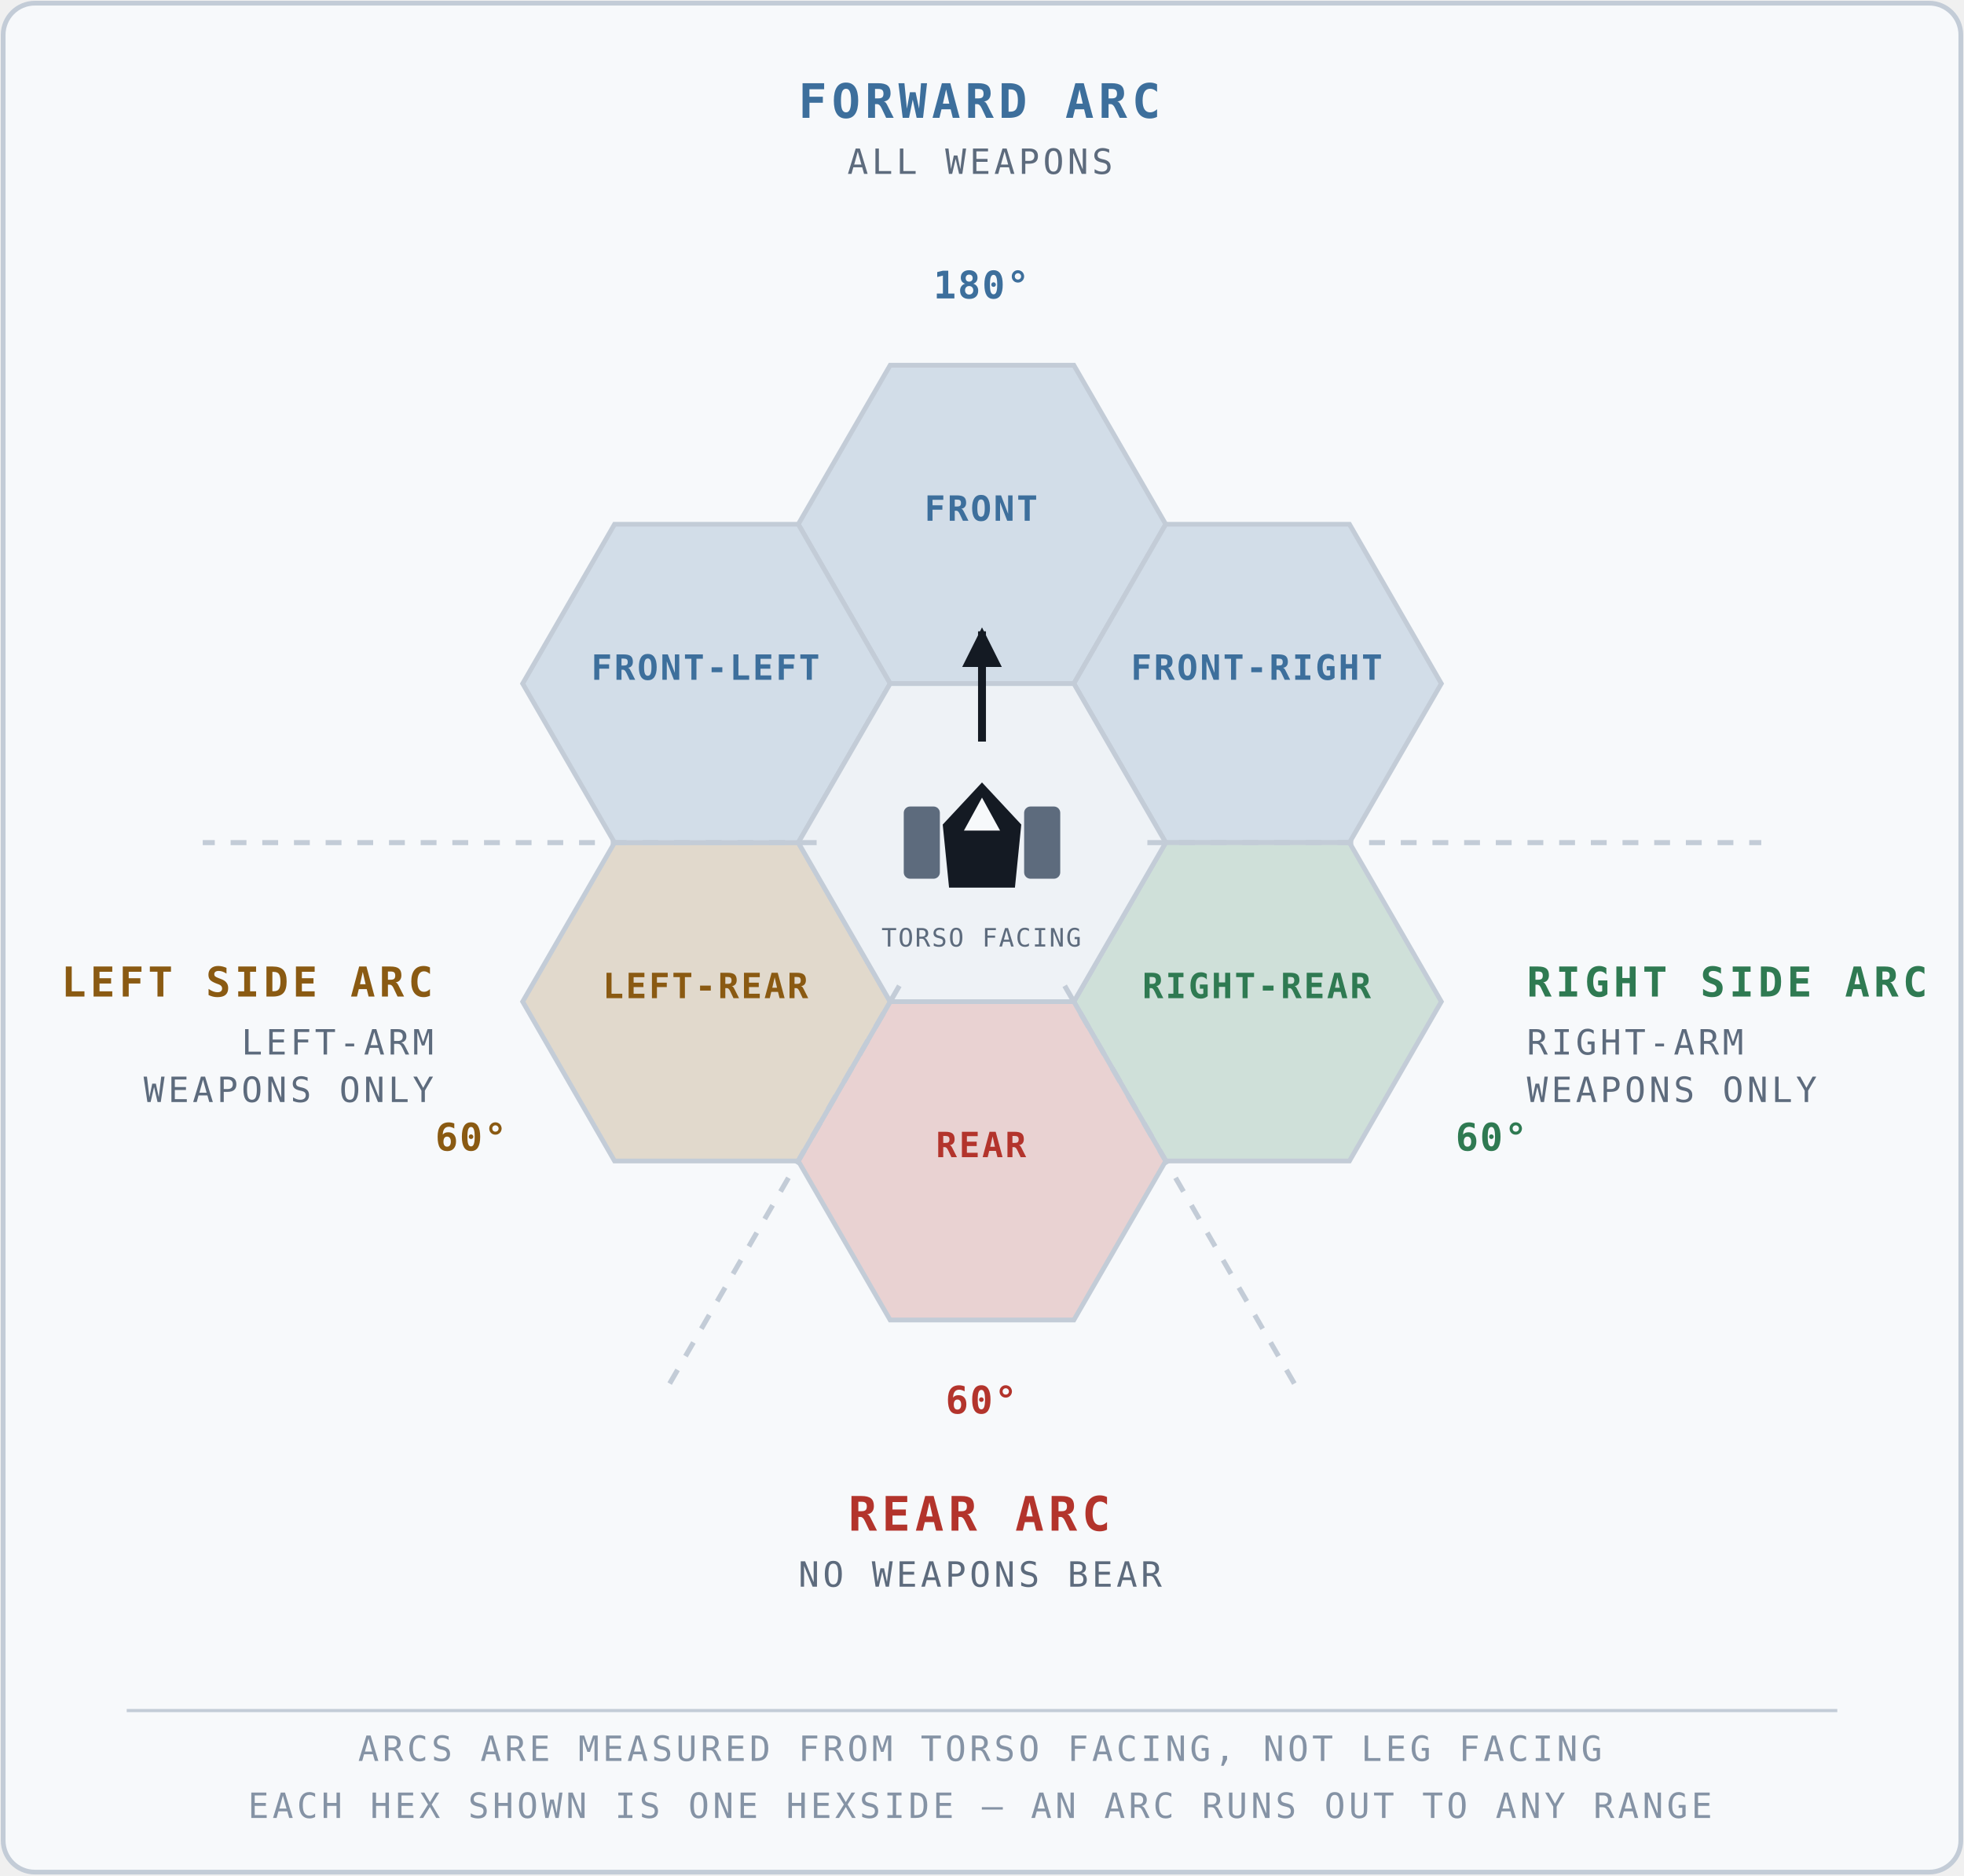
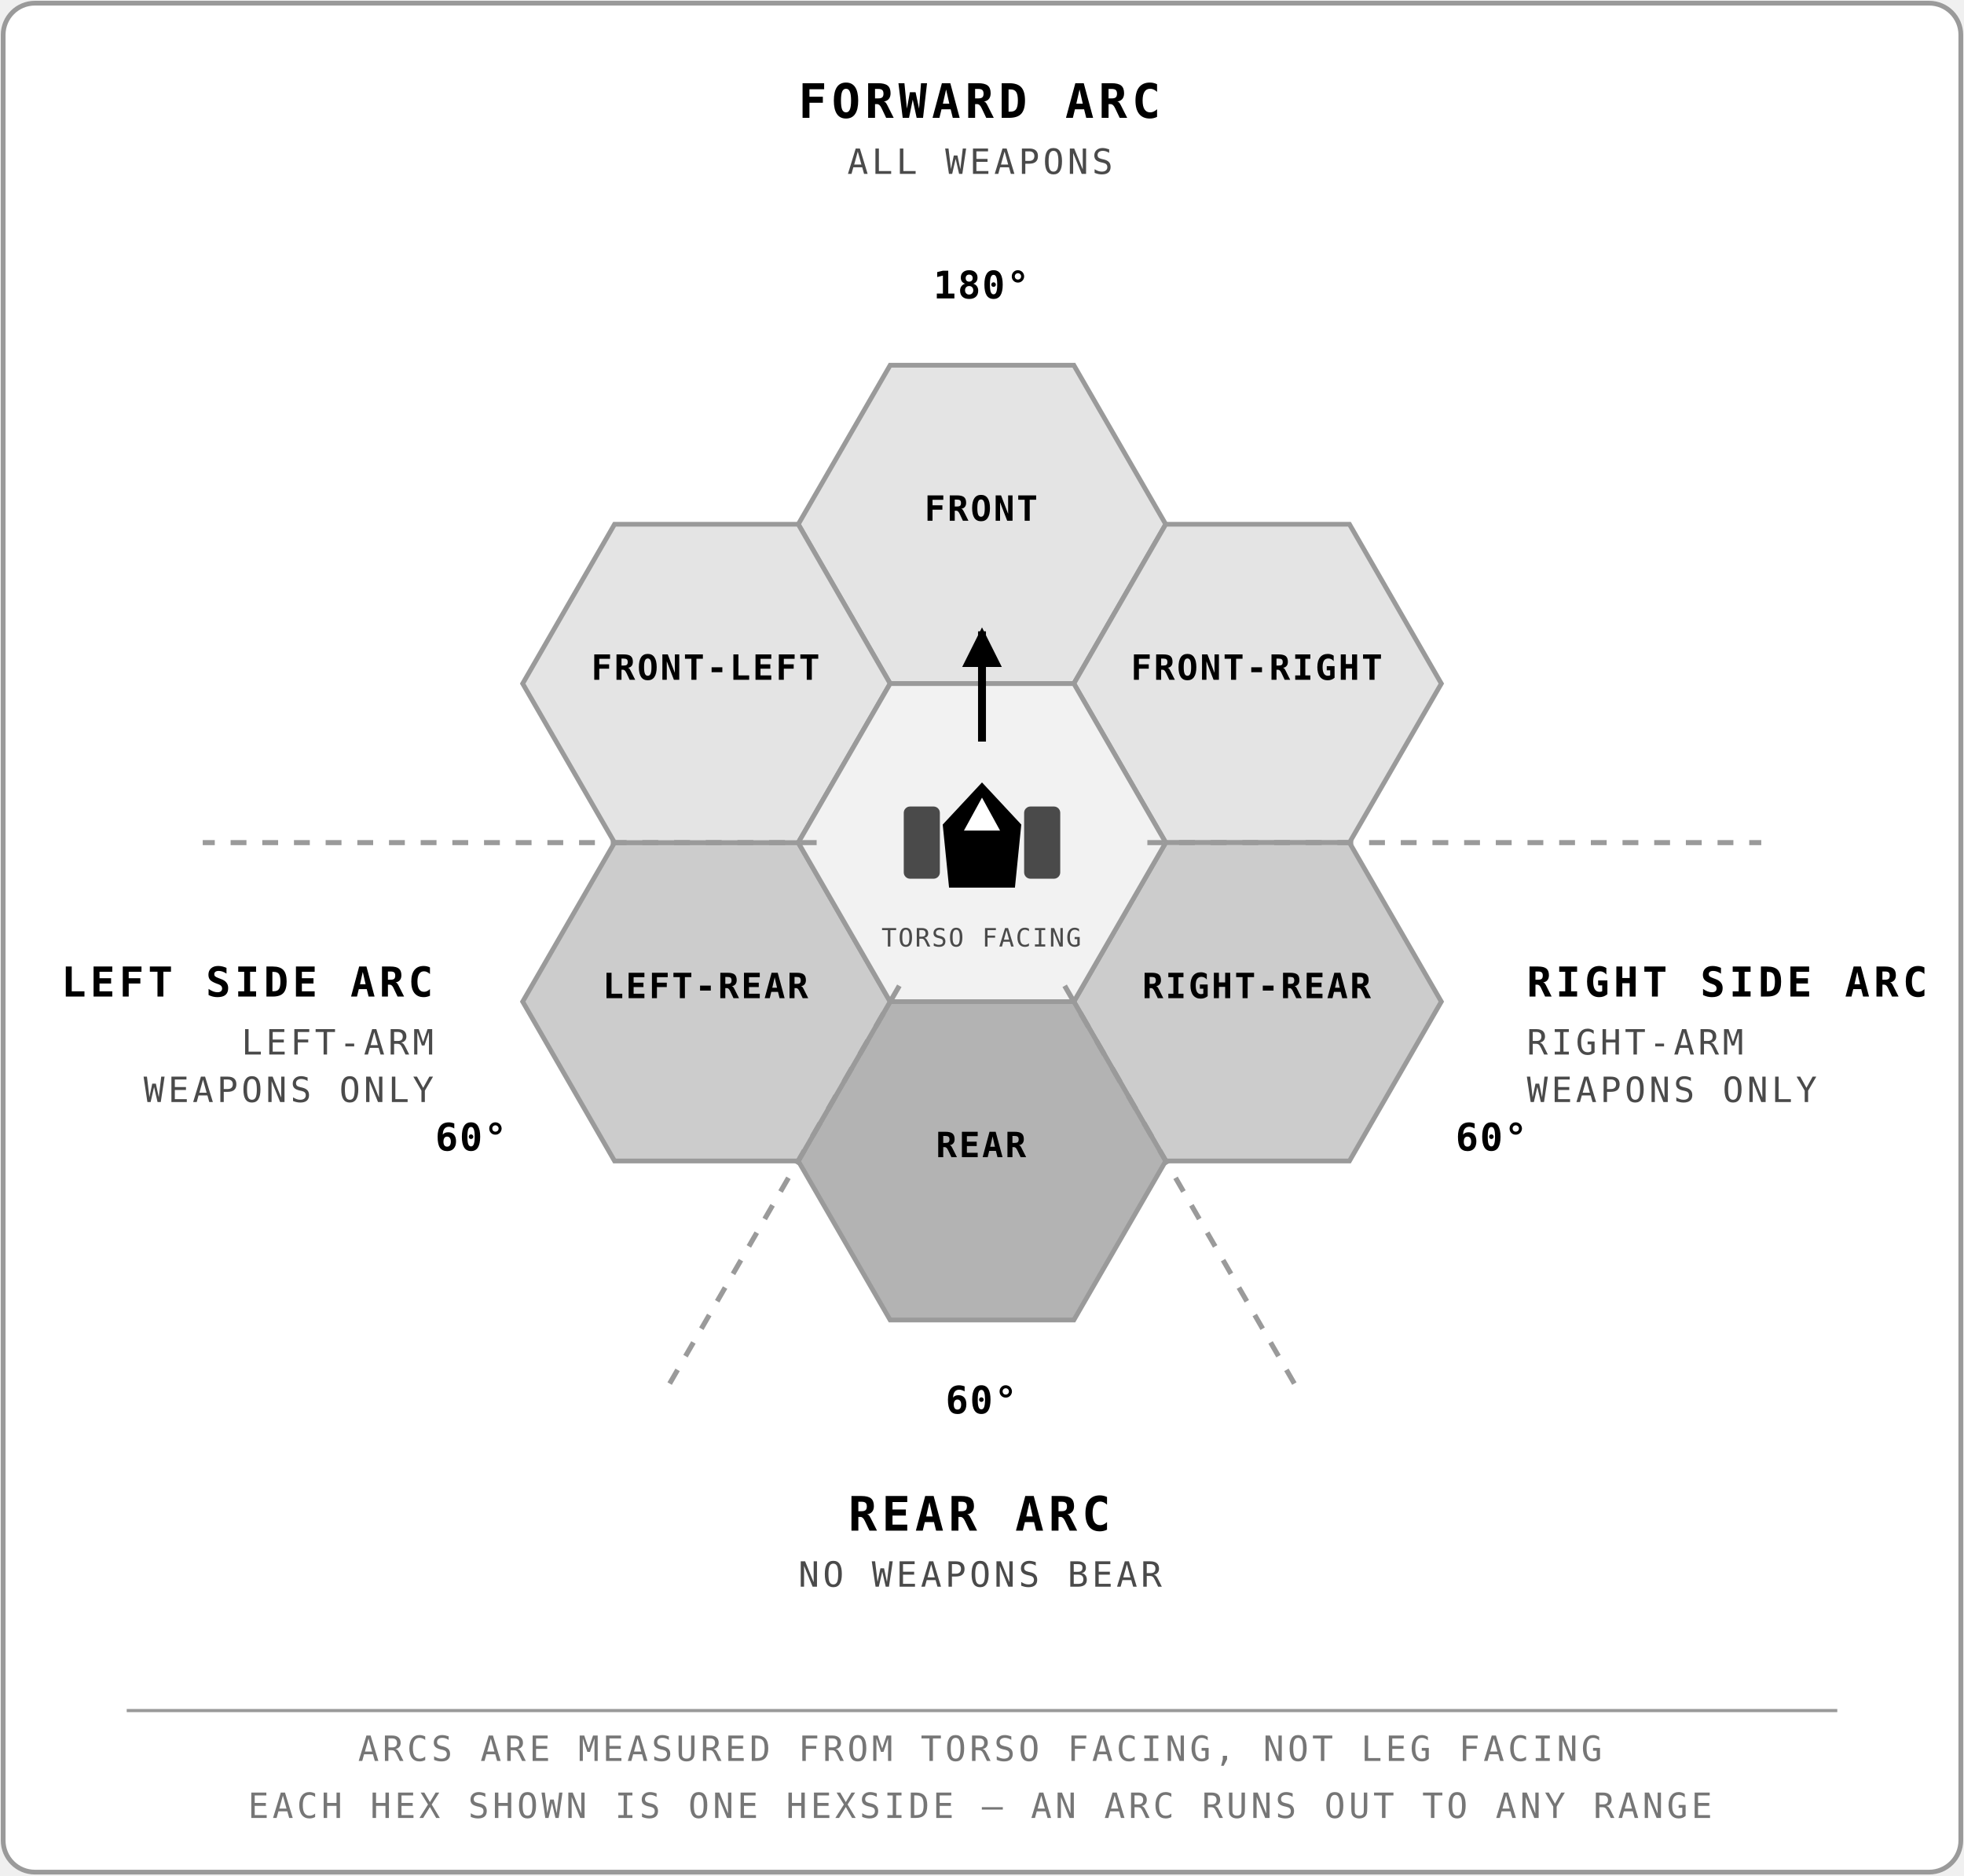
<svg xmlns="http://www.w3.org/2000/svg" width="620" height="592" viewBox="0 0 620 592" role="img" aria-label="Firing arcs measured from a frame's torso facing">
  <defs>
    <marker id="ahink" viewBox="0 0 10 10" refX="9" refY="5" markerWidth="5" markerHeight="5" orient="auto-start-reverse">
-       <path d="M 0 0 L 10 5 L 0 10 z" fill="#141a23" />
-     </marker>
-     <marker id="ah3d6f9c" viewBox="0 0 10 10" refX="9" refY="5" markerWidth="5" markerHeight="5" orient="auto-start-reverse">
-       <path d="M 0 0 L 10 5 L 0 10 z" fill="#3d6f9c" />
-     </marker>
-     <marker id="ah8a5a12" viewBox="0 0 10 10" refX="9" refY="5" markerWidth="5" markerHeight="5" orient="auto-start-reverse">
-       <path d="M 0 0 L 10 5 L 0 10 z" fill="#8a5a12" />
-     </marker>
-     <marker id="ah2f7a52" viewBox="0 0 10 10" refX="9" refY="5" markerWidth="5" markerHeight="5" orient="auto-start-reverse">
-       <path d="M 0 0 L 10 5 L 0 10 z" fill="#2f7a52" />
-     </marker>
-     <marker id="ahb3342c" viewBox="0 0 10 10" refX="9" refY="5" markerWidth="5" markerHeight="5" orient="auto-start-reverse">
-       <path d="M 0 0 L 10 5 L 0 10 z" fill="#b3342c" />
-     </marker>
-     <marker id="ah0e7899" viewBox="0 0 10 10" refX="9" refY="5" markerWidth="5" markerHeight="5" orient="auto-start-reverse">
-       <path d="M 0 0 L 10 5 L 0 10 z" fill="#0e7899" />
+       <path d="M 0 0 L 10 5 L 0 10 z" fill="#000000" />
    </marker>
  </defs>
-   <rect x="1" y="1" width="618" height="590" rx="10" fill="#f7f9fb" stroke="#c3ccd7" stroke-width="1.5" />
-   <path d="M 368.0 165.5 L 339.0 215.8 L 281.0 215.8 L 252.0 165.5 L 281.0 115.3 L 339.0 115.3 Z" fill="#d2dde8" stroke="#c3ccd7" stroke-width="1.5" />
-   <path d="M 455.0 215.8 L 426.0 266.0 L 368.0 266.0 L 339.0 215.8 L 368.0 165.5 L 426.0 165.5 Z" fill="#d2dde8" stroke="#c3ccd7" stroke-width="1.5" />
-   <path d="M 455.0 316.2 L 426.0 366.5 L 368.0 366.5 L 339.0 316.2 L 368.0 266.0 L 426.0 266.0 Z" fill="#cfe0d9" stroke="#c3ccd7" stroke-width="1.5" />
-   <path d="M 368.0 366.5 L 339.0 416.7 L 281.0 416.7 L 252.0 366.5 L 281.0 316.2 L 339.0 316.2 Z" fill="#e9d2d2" stroke="#c3ccd7" stroke-width="1.5" />
-   <path d="M 281.0 316.2 L 252.0 366.5 L 194.0 366.5 L 165.0 316.2 L 194.0 266.0 L 252.0 266.0 Z" fill="#e1d9cc" stroke="#c3ccd7" stroke-width="1.5" />
-   <path d="M 281.0 215.8 L 252.0 266.0 L 194.0 266.0 L 165.0 215.8 L 194.0 165.5 L 252.0 165.5 Z" fill="#d2dde8" stroke="#c3ccd7" stroke-width="1.5" />
-   <path d="M 368.0 266.0 L 339.0 316.2 L 281.0 316.2 L 252.0 266.0 L 281.0 215.8 L 339.0 215.8 Z" fill="#eef2f6" stroke="#c3ccd7" stroke-width="1.5" />
-   <text x="309.7" y="164.4" font-family="DejaVu Sans Mono" font-size="11" letter-spacing="0.66" font-weight="bold" fill="#3d6f9c" text-anchor="middle">FRONT</text>
-   <text x="396.7" y="214.6" font-family="DejaVu Sans Mono" font-size="11" letter-spacing="0.66" font-weight="bold" fill="#3d6f9c" text-anchor="middle">FRONT-RIGHT</text>
-   <text x="396.7" y="315.1" font-family="DejaVu Sans Mono" font-size="11" letter-spacing="0.66" font-weight="bold" fill="#2f7a52" text-anchor="middle">RIGHT-REAR</text>
-   <text x="309.7" y="365.3" font-family="DejaVu Sans Mono" font-size="11" letter-spacing="0.66" font-weight="bold" fill="#b3342c" text-anchor="middle">REAR</text>
-   <text x="222.7" y="315.1" font-family="DejaVu Sans Mono" font-size="11" letter-spacing="0.66" font-weight="bold" fill="#8a5a12" text-anchor="middle">LEFT-REAR</text>
-   <text x="222.7" y="214.6" font-family="DejaVu Sans Mono" font-size="11" letter-spacing="0.66" font-weight="bold" fill="#3d6f9c" text-anchor="middle">FRONT-LEFT</text>
+   <rect x="1" y="1" width="618" height="590" rx="10" fill="#ffffff" stroke="#9a9a9a" stroke-width="1.5" />
+   <path d="M 368.0 165.5 L 339.0 215.8 L 281.0 215.8 L 252.0 165.5 L 281.0 115.3 L 339.0 115.3 Z" fill="#e4e4e4" stroke="#9a9a9a" stroke-width="1.5" />
+   <path d="M 455.0 215.8 L 426.0 266.0 L 368.0 266.0 L 339.0 215.8 L 368.0 165.5 L 426.0 165.5 Z" fill="#e4e4e4" stroke="#9a9a9a" stroke-width="1.5" />
+   <path d="M 455.0 316.2 L 426.0 366.5 L 368.0 366.5 L 339.0 316.2 L 368.0 266.0 L 426.0 266.0 Z" fill="#cccccc" stroke="#9a9a9a" stroke-width="1.5" />
+   <path d="M 368.0 366.5 L 339.0 416.7 L 281.0 416.7 L 252.0 366.5 L 281.0 316.2 L 339.0 316.2 Z" fill="#b3b3b3" stroke="#9a9a9a" stroke-width="1.5" />
+   <path d="M 281.0 316.2 L 252.0 366.5 L 194.0 366.5 L 165.0 316.2 L 194.0 266.0 L 252.0 266.0 Z" fill="#cccccc" stroke="#9a9a9a" stroke-width="1.5" />
+   <path d="M 281.0 215.8 L 252.0 266.0 L 194.0 266.0 L 165.0 215.8 L 194.0 165.5 L 252.0 165.5 Z" fill="#e4e4e4" stroke="#9a9a9a" stroke-width="1.5" />
+   <path d="M 368.0 266.0 L 339.0 316.2 L 281.0 316.2 L 252.0 266.0 L 281.0 215.8 L 339.0 215.8 Z" fill="#f2f2f2" stroke="#9a9a9a" stroke-width="1.5" />
+   <text x="309.7" y="164.4" font-family="DejaVu Sans Mono" font-size="11" letter-spacing="0.66" font-weight="bold" fill="#000000" text-anchor="middle">FRONT</text>
+   <text x="396.7" y="214.6" font-family="DejaVu Sans Mono" font-size="11" letter-spacing="0.66" font-weight="bold" fill="#000000" text-anchor="middle">FRONT-RIGHT</text>
+   <text x="396.7" y="315.1" font-family="DejaVu Sans Mono" font-size="11" letter-spacing="0.66" font-weight="bold" fill="#000000" text-anchor="middle">RIGHT-REAR</text>
+   <text x="309.7" y="365.3" font-family="DejaVu Sans Mono" font-size="11" letter-spacing="0.66" font-weight="bold" fill="#000000" text-anchor="middle">REAR</text>
+   <text x="222.7" y="315.1" font-family="DejaVu Sans Mono" font-size="11" letter-spacing="0.66" font-weight="bold" fill="#000000" text-anchor="middle">LEFT-REAR</text>
+   <text x="222.7" y="214.6" font-family="DejaVu Sans Mono" font-size="11" letter-spacing="0.66" font-weight="bold" fill="#000000" text-anchor="middle">FRONT-LEFT</text>
  <g>
-     <rect x="285.3" y="254.6" width="11.4" height="22.8" rx="2" fill="#5d6b7d" />
-     <rect x="323.3" y="254.6" width="11.4" height="22.8" rx="2" fill="#5d6b7d" />
-     <path d="M 310.0 247.0 L 322.4 260.3 L 320.4 280.2 L 299.6 280.2 L 297.6 260.3 Z" fill="#141a23" />
-     <path d="M 310.0 251.8 L 315.7 262.2 L 304.3 262.2 Z" fill="#f7f9fb" />
+     <rect x="285.3" y="254.6" width="11.4" height="22.8" rx="2" fill="#4a4a4a" />
+     <rect x="323.3" y="254.6" width="11.4" height="22.8" rx="2" fill="#4a4a4a" />
+     <path d="M 310.0 247.0 L 322.4 260.3 L 320.4 280.2 L 299.6 280.2 L 297.6 260.3 Z" fill="#000000" />
+     <path d="M 310.0 251.8 L 315.7 262.2 L 304.3 262.2 Z" fill="#ffffff" />
  </g>
-   <line x1="310.0" y1="234.1" x2="310.0" y2="199.3" stroke="#141a23" stroke-width="2.5" marker-end="url(#ahink)" />
-   <text x="309.8" y="298.8" font-family="DejaVu Sans Mono" font-size="8" letter-spacing="0.48" fill="#5d6b7d" text-anchor="middle">TORSO FACING</text>
-   <line x1="362.2" y1="266.0" x2="556.0" y2="266.0" stroke="#c3ccd7" stroke-width="1.6" stroke-dasharray="5 5" />
-   <line x1="336.1" y1="311.2" x2="410.0" y2="439.2" stroke="#c3ccd7" stroke-width="1.6" stroke-dasharray="5 5" />
-   <line x1="283.9" y1="311.2" x2="210.0" y2="439.2" stroke="#c3ccd7" stroke-width="1.6" stroke-dasharray="5 5" />
-   <line x1="257.8" y1="266.0" x2="64.0" y2="266.0" stroke="#c3ccd7" stroke-width="1.6" stroke-dasharray="5 5" />
-   <text x="309.8" y="94.2" font-family="DejaVu Sans Mono" font-size="12" letter-spacing="0.48" font-weight="bold" fill="#3d6f9c" text-anchor="middle">180°</text>
-   <text x="470.8" y="363.2" font-family="DejaVu Sans Mono" font-size="12" letter-spacing="0.48" font-weight="bold" fill="#2f7a52" text-anchor="middle">60°</text>
-   <text x="309.8" y="446.2" font-family="DejaVu Sans Mono" font-size="12" letter-spacing="0.48" font-weight="bold" fill="#b3342c" text-anchor="middle">60°</text>
-   <text x="148.7" y="363.2" font-family="DejaVu Sans Mono" font-size="12" letter-spacing="0.48" font-weight="bold" fill="#8a5a12" text-anchor="middle">60°</text>
-   <text x="309.2" y="37.2" font-family="DejaVu Sans Mono" font-size="15" letter-spacing="1.50" font-weight="bold" fill="#3d6f9c" text-anchor="middle">FORWARD ARC</text>
-   <text x="309.4" y="54.9" font-family="DejaVu Sans Mono" font-size="11" letter-spacing="1.10" fill="#5d6b7d" text-anchor="middle">ALL WEAPONS</text>
-   <text x="482.0" y="314.6" font-family="DejaVu Sans Mono" font-size="13" letter-spacing="1.30" font-weight="bold" fill="#2f7a52" text-anchor="start">RIGHT SIDE ARC</text>
-   <text x="482.0" y="332.9" font-family="DejaVu Sans Mono" font-size="11" letter-spacing="1.10" fill="#5d6b7d" text-anchor="start">RIGHT-ARM</text>
-   <text x="482.0" y="347.9" font-family="DejaVu Sans Mono" font-size="11" letter-spacing="1.10" fill="#5d6b7d" text-anchor="start">WEAPONS ONLY</text>
-   <text x="136.7" y="314.6" font-family="DejaVu Sans Mono" font-size="13" letter-spacing="1.30" font-weight="bold" fill="#8a5a12" text-anchor="end">LEFT SIDE ARC</text>
-   <text x="136.9" y="332.9" font-family="DejaVu Sans Mono" font-size="11" letter-spacing="1.10" fill="#5d6b7d" text-anchor="end">LEFT-ARM</text>
-   <text x="136.9" y="347.9" font-family="DejaVu Sans Mono" font-size="11" letter-spacing="1.10" fill="#5d6b7d" text-anchor="end">WEAPONS ONLY</text>
-   <text x="309.2" y="483.2" font-family="DejaVu Sans Mono" font-size="15" letter-spacing="1.50" font-weight="bold" fill="#b3342c" text-anchor="middle">REAR ARC</text>
-   <text x="309.4" y="500.9" font-family="DejaVu Sans Mono" font-size="11" letter-spacing="1.10" fill="#5d6b7d" text-anchor="middle">NO WEAPONS BEAR</text>
-   <line x1="40" y1="540" x2="580" y2="540" stroke="#c3ccd7" stroke-width="1" />
-   <text x="309.4" y="555.9" font-family="DejaVu Sans Mono" font-size="11" letter-spacing="1.10" fill="#8593a5" text-anchor="middle">ARCS ARE MEASURED FROM TORSO FACING, NOT LEG FACING</text>
-   <text x="309.4" y="573.9" font-family="DejaVu Sans Mono" font-size="11" letter-spacing="1.10" fill="#8593a5" text-anchor="middle">EACH HEX SHOWN IS ONE HEXSIDE — AN ARC RUNS OUT TO ANY RANGE</text>
+   <line x1="310.0" y1="234.1" x2="310.0" y2="199.3" stroke="#000000" stroke-width="2.5" marker-end="url(#ahink)" />
+   <text x="309.8" y="298.8" font-family="DejaVu Sans Mono" font-size="8" letter-spacing="0.48" fill="#4a4a4a" text-anchor="middle">TORSO FACING</text>
+   <line x1="362.2" y1="266.0" x2="556.0" y2="266.0" stroke="#9a9a9a" stroke-width="1.6" stroke-dasharray="5 5" />
+   <line x1="336.1" y1="311.2" x2="410.0" y2="439.2" stroke="#9a9a9a" stroke-width="1.6" stroke-dasharray="5 5" />
+   <line x1="283.9" y1="311.2" x2="210.0" y2="439.2" stroke="#9a9a9a" stroke-width="1.6" stroke-dasharray="5 5" />
+   <line x1="257.8" y1="266.0" x2="64.0" y2="266.0" stroke="#9a9a9a" stroke-width="1.6" stroke-dasharray="5 5" />
+   <text x="309.8" y="94.2" font-family="DejaVu Sans Mono" font-size="12" letter-spacing="0.48" font-weight="bold" fill="#000000" text-anchor="middle">180°</text>
+   <text x="470.8" y="363.2" font-family="DejaVu Sans Mono" font-size="12" letter-spacing="0.48" font-weight="bold" fill="#000000" text-anchor="middle">60°</text>
+   <text x="309.8" y="446.2" font-family="DejaVu Sans Mono" font-size="12" letter-spacing="0.48" font-weight="bold" fill="#000000" text-anchor="middle">60°</text>
+   <text x="148.7" y="363.2" font-family="DejaVu Sans Mono" font-size="12" letter-spacing="0.48" font-weight="bold" fill="#000000" text-anchor="middle">60°</text>
+   <text x="309.2" y="37.2" font-family="DejaVu Sans Mono" font-size="15" letter-spacing="1.50" font-weight="bold" fill="#000000" text-anchor="middle">FORWARD ARC</text>
+   <text x="309.4" y="54.9" font-family="DejaVu Sans Mono" font-size="11" letter-spacing="1.10" fill="#4a4a4a" text-anchor="middle">ALL WEAPONS</text>
+   <text x="482.0" y="314.6" font-family="DejaVu Sans Mono" font-size="13" letter-spacing="1.30" font-weight="bold" fill="#000000" text-anchor="start">RIGHT SIDE ARC</text>
+   <text x="482.0" y="332.9" font-family="DejaVu Sans Mono" font-size="11" letter-spacing="1.10" fill="#4a4a4a" text-anchor="start">RIGHT-ARM</text>
+   <text x="482.0" y="347.9" font-family="DejaVu Sans Mono" font-size="11" letter-spacing="1.10" fill="#4a4a4a" text-anchor="start">WEAPONS ONLY</text>
+   <text x="136.7" y="314.6" font-family="DejaVu Sans Mono" font-size="13" letter-spacing="1.30" font-weight="bold" fill="#000000" text-anchor="end">LEFT SIDE ARC</text>
+   <text x="136.9" y="332.9" font-family="DejaVu Sans Mono" font-size="11" letter-spacing="1.10" fill="#4a4a4a" text-anchor="end">LEFT-ARM</text>
+   <text x="136.9" y="347.9" font-family="DejaVu Sans Mono" font-size="11" letter-spacing="1.10" fill="#4a4a4a" text-anchor="end">WEAPONS ONLY</text>
+   <text x="309.2" y="483.2" font-family="DejaVu Sans Mono" font-size="15" letter-spacing="1.50" font-weight="bold" fill="#000000" text-anchor="middle">REAR ARC</text>
+   <text x="309.4" y="500.9" font-family="DejaVu Sans Mono" font-size="11" letter-spacing="1.10" fill="#4a4a4a" text-anchor="middle">NO WEAPONS BEAR</text>
+   <line x1="40" y1="540" x2="580" y2="540" stroke="#9a9a9a" stroke-width="1" />
+   <text x="309.4" y="555.9" font-family="DejaVu Sans Mono" font-size="11" letter-spacing="1.10" fill="#767676" text-anchor="middle">ARCS ARE MEASURED FROM TORSO FACING, NOT LEG FACING</text>
+   <text x="309.4" y="573.9" font-family="DejaVu Sans Mono" font-size="11" letter-spacing="1.10" fill="#767676" text-anchor="middle">EACH HEX SHOWN IS ONE HEXSIDE — AN ARC RUNS OUT TO ANY RANGE</text>
</svg>
